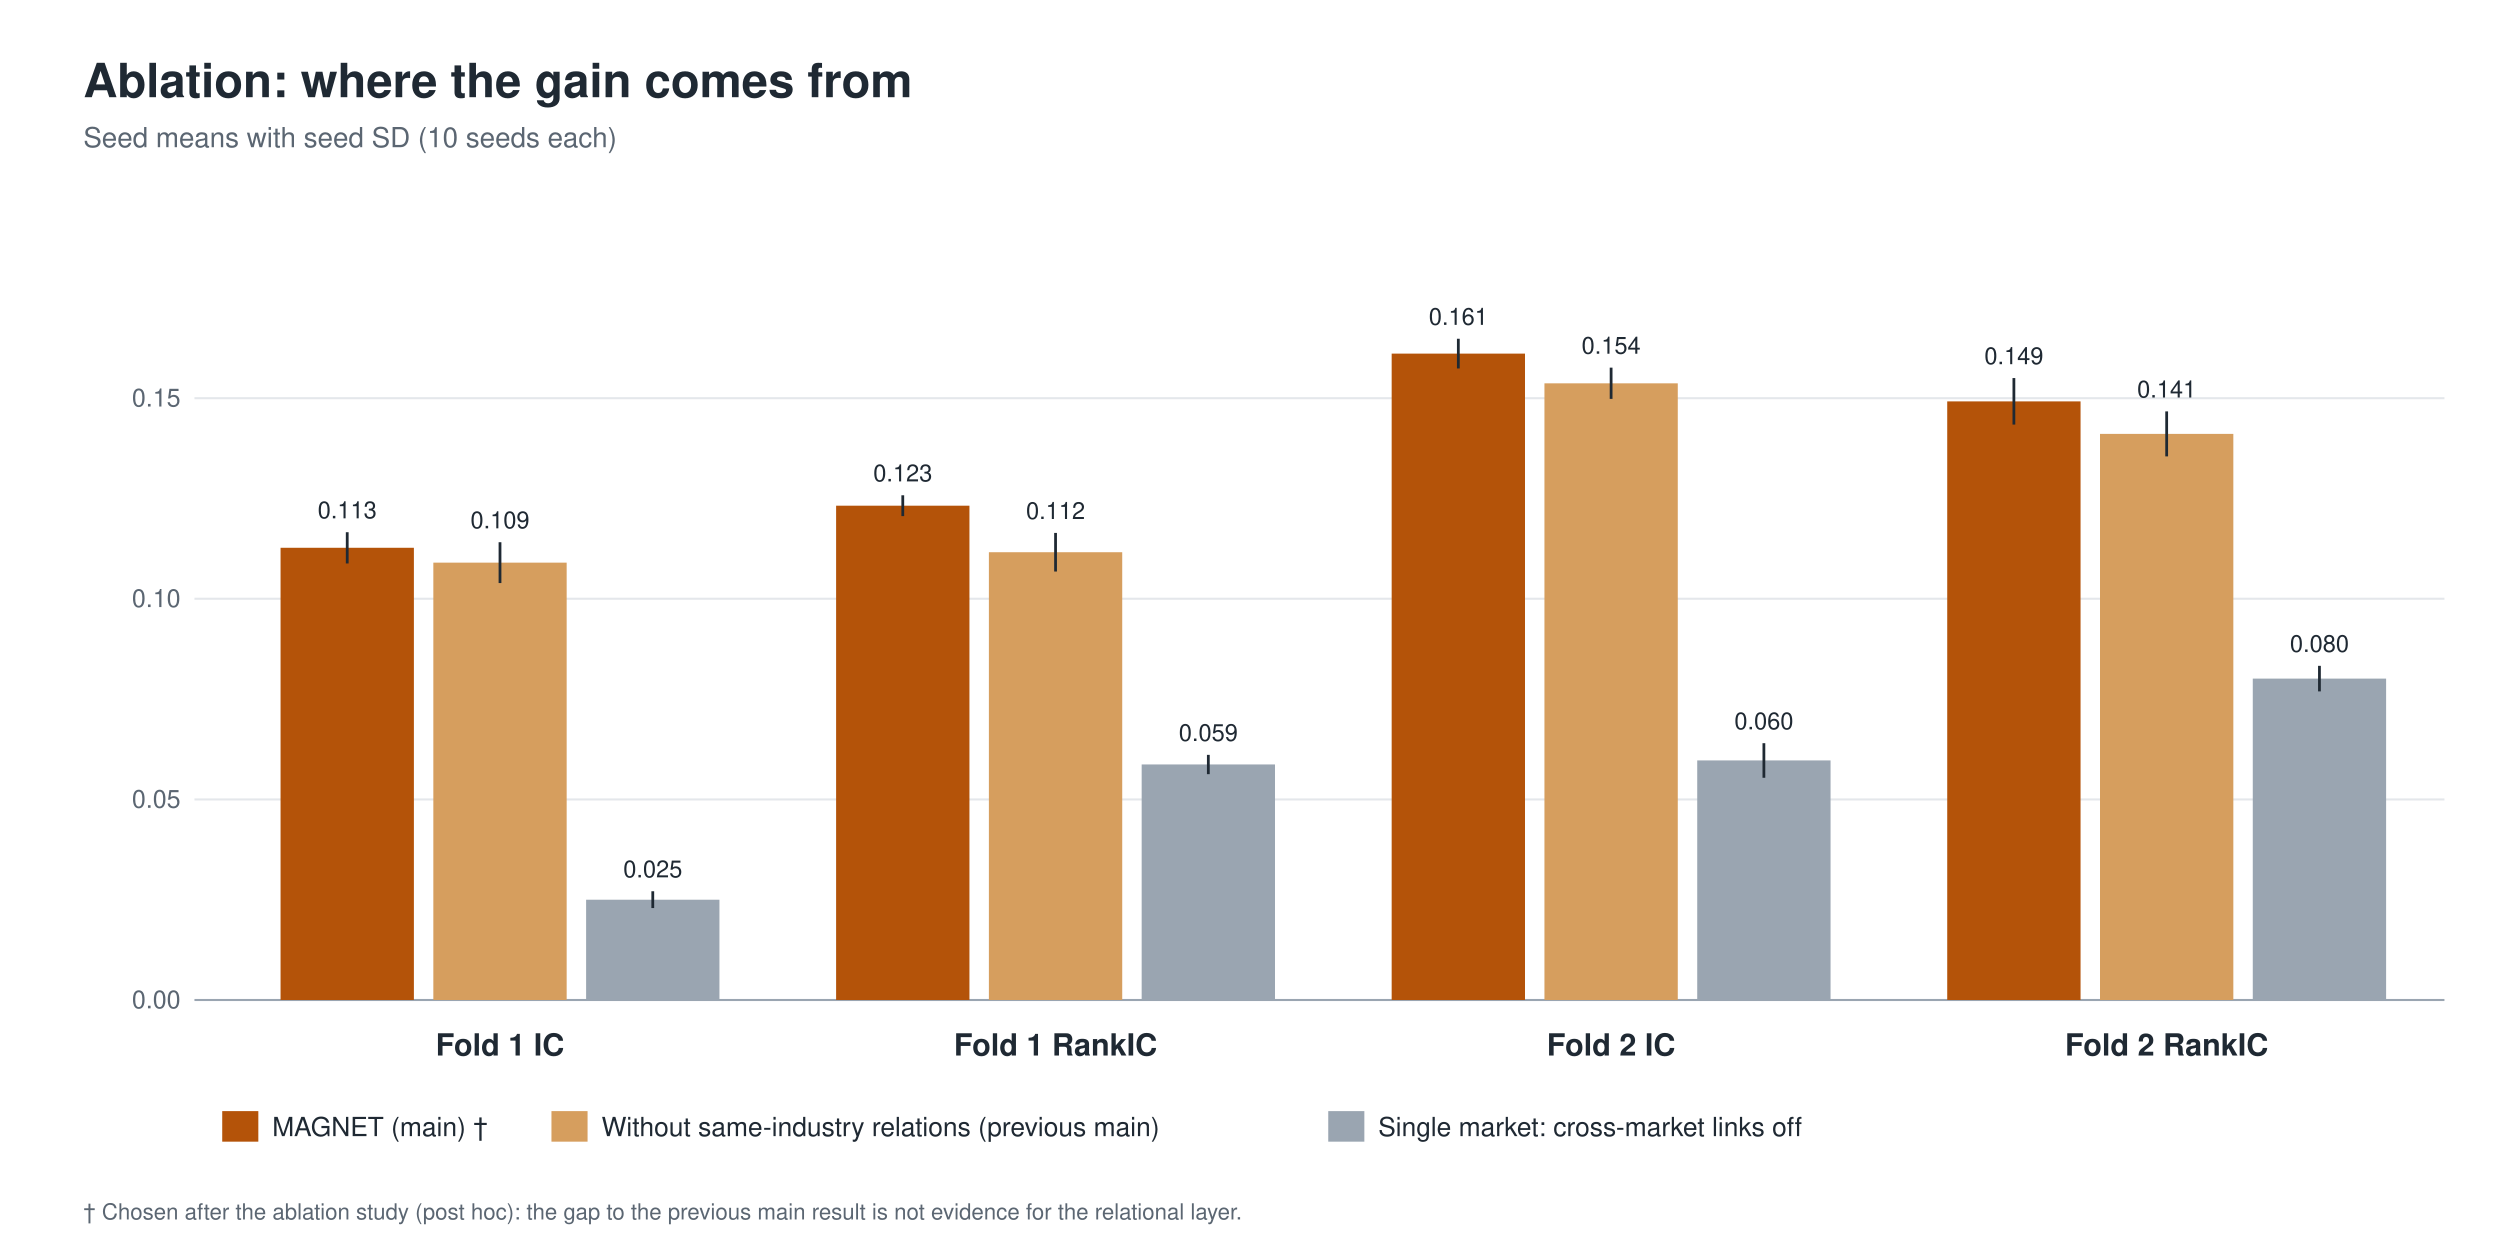
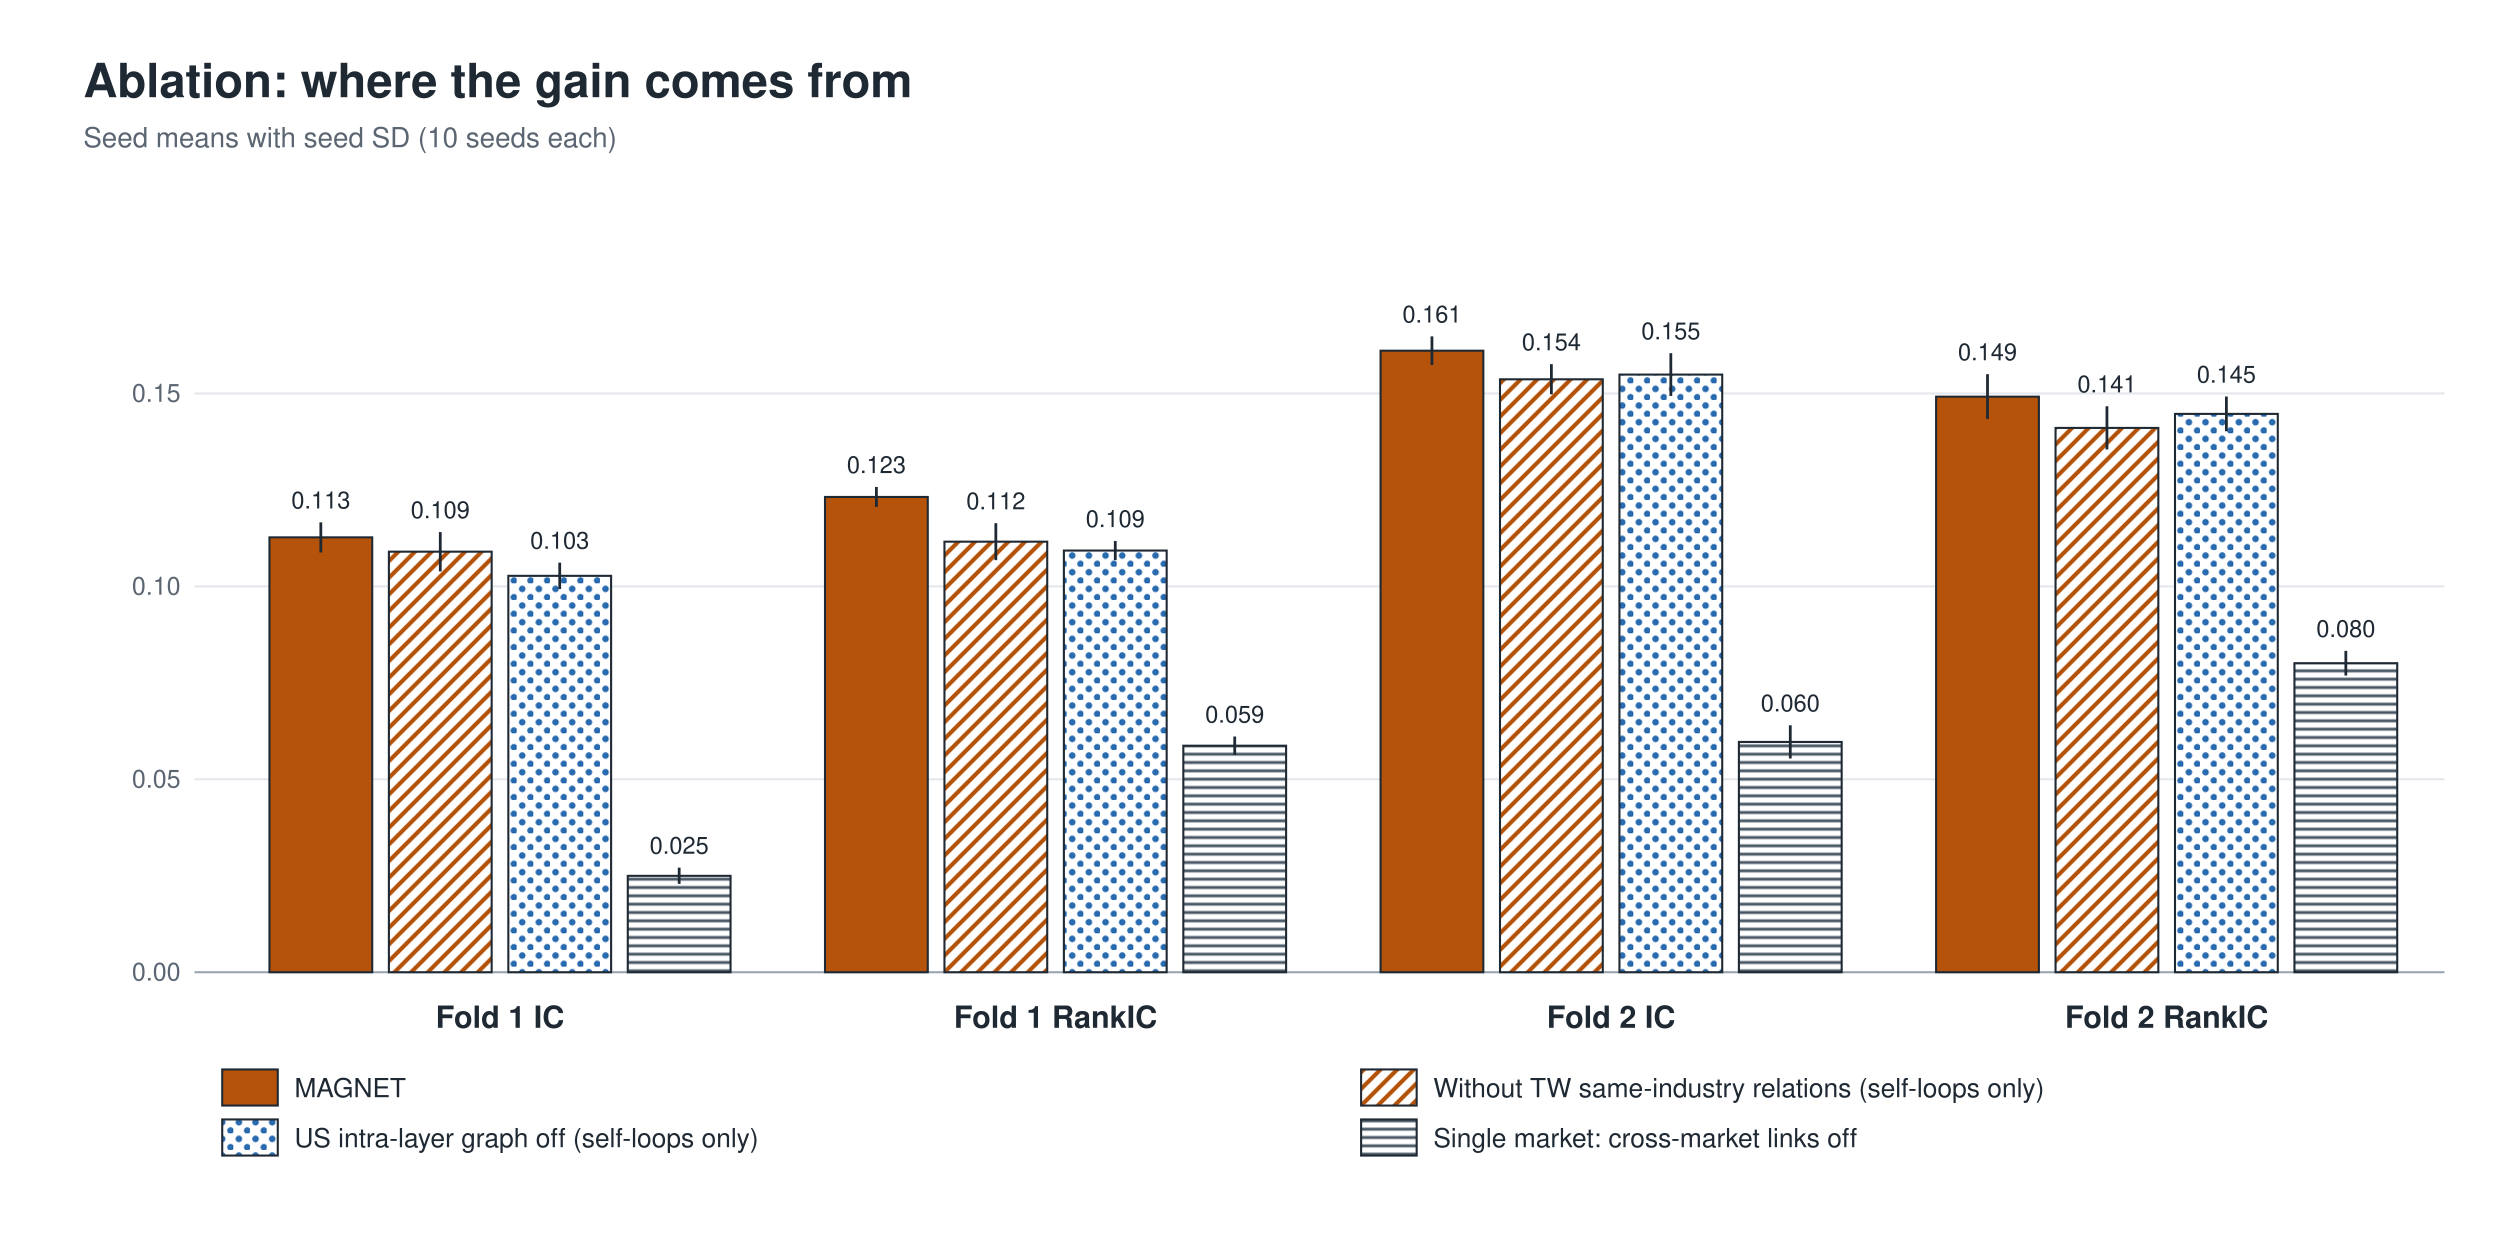
<svg xmlns="http://www.w3.org/2000/svg" viewBox="0 0 1800 900" width="1800" height="900" font-family="Helvetica Neue, Helvetica, Arial, sans-serif">
  <rect width="1800" height="900" fill="#ffffff" />
+   <defs>
+     <pattern id="pat1" width="12" height="12" patternUnits="userSpaceOnUse">
+       <rect width="12" height="12" fill="#ffffff" />
+       <path d="M0,12 L12,0 M-3,3 L3,-3 M9,15 L15,9" stroke="#b45309" stroke-width="3" />
+     </pattern>
+     <pattern id="pat2" width="12" height="12" patternUnits="userSpaceOnUse">
+       <rect width="12" height="12" fill="#ffffff" />
+       <circle cx="4" cy="4" r="2.4" fill="#2b6cb0" />
+       <circle cx="10" cy="10" r="2.4" fill="#2b6cb0" />
+     </pattern>
+     <pattern id="pat3" width="12" height="12" patternUnits="userSpaceOnUse">
+       <rect width="12" height="12" fill="#ffffff" />
+       <path d="M0,3 L12,3 M0,9 L12,9" stroke="#52606d" stroke-width="2.2" />
+     </pattern>
+   </defs>
  <text x="60.0" y="70.0" font-size="34" text-anchor="start" fill="#1f2933" font-weight="bold" font-style="normal">Ablation: where the gain comes from</text>
  <text x="60.0" y="106.0" font-size="20" text-anchor="start" fill="#5b6672" font-weight="normal" font-style="normal">Seed means with seed SD (10 seeds each)</text>
-   <line x1="140" y1="720.0" x2="1760" y2="720.0" stroke="#9aa5b1" stroke-width="1.5" />
-   <text x="130.0" y="726.0" font-size="18" text-anchor="end" fill="#5b6672" font-weight="normal" font-style="normal">0.00</text>
-   <line x1="140" y1="575.6" x2="1760" y2="575.6" stroke="#e4e7eb" stroke-width="1.5" />
-   <text x="130.0" y="581.6" font-size="18" text-anchor="end" fill="#5b6672" font-weight="normal" font-style="normal">0.05</text>
-   <line x1="140" y1="431.1" x2="1760" y2="431.1" stroke="#e4e7eb" stroke-width="1.5" />
-   <text x="130.0" y="437.1" font-size="18" text-anchor="end" fill="#5b6672" font-weight="normal" font-style="normal">0.10</text>
-   <line x1="140" y1="286.7" x2="1760" y2="286.7" stroke="#e4e7eb" stroke-width="1.5" />
-   <text x="130.0" y="292.7" font-size="18" text-anchor="end" fill="#5b6672" font-weight="normal" font-style="normal">0.15</text>
-   <text x="360.0" y="760.0" font-size="22" text-anchor="middle" fill="#1f2933" font-weight="bold" font-style="normal">Fold 1  IC</text>
-   <rect x="202.0" y="394.4" width="96" height="325.6" fill="#b45309" />
-   <line x1="250.0" y1="405.7" x2="250.0" y2="383.2" stroke="#1f2933" stroke-width="2" />
-   <text x="250.0" y="373.2" font-size="17" text-anchor="middle" fill="#1f2933" font-weight="normal" font-style="normal">0.113</text>
-   <rect x="312.0" y="405.1" width="96" height="314.9" fill="#d69e5e" />
-   <line x1="360.0" y1="419.8" x2="360.0" y2="390.4" stroke="#1f2933" stroke-width="2" />
-   <text x="360.0" y="380.4" font-size="17" text-anchor="middle" fill="#1f2933" font-weight="normal" font-style="normal">0.109</text>
-   <rect x="422.0" y="647.8" width="96" height="72.2" fill="#9aa5b1" />
-   <line x1="470.0" y1="653.8" x2="470.0" y2="641.7" stroke="#1f2933" stroke-width="2" />
-   <text x="470.0" y="631.7" font-size="17" text-anchor="middle" fill="#1f2933" font-weight="normal" font-style="normal">0.025</text>
-   <text x="760.0" y="760.0" font-size="22" text-anchor="middle" fill="#1f2933" font-weight="bold" font-style="normal">Fold 1  RankIC</text>
-   <rect x="602.0" y="364.1" width="96" height="355.9" fill="#b45309" />
-   <line x1="650.0" y1="371.6" x2="650.0" y2="356.6" stroke="#1f2933" stroke-width="2" />
-   <text x="650.0" y="346.6" font-size="17" text-anchor="middle" fill="#1f2933" font-weight="normal" font-style="normal">0.123</text>
-   <rect x="712.0" y="397.6" width="96" height="322.4" fill="#d69e5e" />
-   <line x1="760.0" y1="411.5" x2="760.0" y2="383.7" stroke="#1f2933" stroke-width="2" />
-   <text x="760.0" y="373.7" font-size="17" text-anchor="middle" fill="#1f2933" font-weight="normal" font-style="normal">0.112</text>
-   <rect x="822.0" y="550.4" width="96" height="169.6" fill="#9aa5b1" />
-   <line x1="870.0" y1="557.4" x2="870.0" y2="543.5" stroke="#1f2933" stroke-width="2" />
-   <text x="870.0" y="533.5" font-size="17" text-anchor="middle" fill="#1f2933" font-weight="normal" font-style="normal">0.059</text>
-   <text x="1160.0" y="760.0" font-size="22" text-anchor="middle" fill="#1f2933" font-weight="bold" font-style="normal">Fold 2  IC</text>
-   <rect x="1002.0" y="254.6" width="96" height="465.4" fill="#b45309" />
-   <line x1="1050.0" y1="265.3" x2="1050.0" y2="243.9" stroke="#1f2933" stroke-width="2" />
-   <text x="1050.0" y="233.9" font-size="17" text-anchor="middle" fill="#1f2933" font-weight="normal" font-style="normal">0.161</text>
-   <rect x="1112.0" y="276.0" width="96" height="444.0" fill="#d69e5e" />
-   <line x1="1160.0" y1="287.2" x2="1160.0" y2="264.7" stroke="#1f2933" stroke-width="2" />
-   <text x="1160.0" y="254.7" font-size="17" text-anchor="middle" fill="#1f2933" font-weight="normal" font-style="normal">0.154</text>
-   <rect x="1222.0" y="547.5" width="96" height="172.5" fill="#9aa5b1" />
-   <line x1="1270.0" y1="560.0" x2="1270.0" y2="535.1" stroke="#1f2933" stroke-width="2" />
-   <text x="1270.0" y="525.1" font-size="17" text-anchor="middle" fill="#1f2933" font-weight="normal" font-style="normal">0.060</text>
-   <text x="1560.0" y="760.0" font-size="22" text-anchor="middle" fill="#1f2933" font-weight="bold" font-style="normal">Fold 2  RankIC</text>
-   <rect x="1402.0" y="289.0" width="96" height="431.0" fill="#b45309" />
-   <line x1="1450.0" y1="305.7" x2="1450.0" y2="272.2" stroke="#1f2933" stroke-width="2" />
-   <text x="1450.0" y="262.2" font-size="17" text-anchor="middle" fill="#1f2933" font-weight="normal" font-style="normal">0.149</text>
-   <rect x="1512.0" y="312.4" width="96" height="407.6" fill="#d69e5e" />
-   <line x1="1560.0" y1="328.6" x2="1560.0" y2="296.2" stroke="#1f2933" stroke-width="2" />
-   <text x="1560.0" y="286.2" font-size="17" text-anchor="middle" fill="#1f2933" font-weight="normal" font-style="normal">0.141</text>
-   <rect x="1622.0" y="488.6" width="96" height="231.4" fill="#9aa5b1" />
-   <line x1="1670.0" y1="497.8" x2="1670.0" y2="479.4" stroke="#1f2933" stroke-width="2" />
-   <text x="1670.0" y="469.4" font-size="17" text-anchor="middle" fill="#1f2933" font-weight="normal" font-style="normal">0.080</text>
-   <rect x="160" y="800" width="26" height="22" fill="#b45309" />
-   <text x="196.0" y="818.0" font-size="19" text-anchor="start" fill="#1f2933" font-weight="normal" font-style="normal">MAGNET (main) †</text>
-   <rect x="397.05" y="800" width="26" height="22" fill="#d69e5e" />
-   <text x="433.1" y="818.0" font-size="19" text-anchor="start" fill="#1f2933" font-weight="normal" font-style="normal">Without same-industry relations (previous main)</text>
-   <rect x="956.34" y="800" width="26" height="22" fill="#9aa5b1" />
-   <text x="992.3" y="818.0" font-size="19" text-anchor="start" fill="#1f2933" font-weight="normal" font-style="normal">Single market: cross-market links off</text>
-   <text x="60.0" y="878.0" font-size="16" text-anchor="start" fill="#5b6672" font-weight="normal" font-style="normal">† Chosen after the ablation study (post hoc): the gap to the previous main result is not evidence for the relational layer.</text>
+   <line x1="140" y1="700.0" x2="1760" y2="700.0" stroke="#9aa5b1" stroke-width="1.5" />
+   <text x="130.0" y="706.0" font-size="18" text-anchor="end" fill="#5b6672" font-weight="normal" font-style="normal">0.00</text>
+   <line x1="140" y1="561.1" x2="1760" y2="561.1" stroke="#e4e7eb" stroke-width="1.5" />
+   <text x="130.0" y="567.1" font-size="18" text-anchor="end" fill="#5b6672" font-weight="normal" font-style="normal">0.05</text>
+   <line x1="140" y1="422.2" x2="1760" y2="422.2" stroke="#e4e7eb" stroke-width="1.5" />
+   <text x="130.0" y="428.2" font-size="18" text-anchor="end" fill="#5b6672" font-weight="normal" font-style="normal">0.10</text>
+   <line x1="140" y1="283.3" x2="1760" y2="283.3" stroke="#e4e7eb" stroke-width="1.5" />
+   <text x="130.0" y="289.3" font-size="18" text-anchor="end" fill="#5b6672" font-weight="normal" font-style="normal">0.15</text>
+   <text x="360.0" y="740.0" font-size="22" text-anchor="middle" fill="#1f2933" font-weight="bold" font-style="normal">Fold 1  IC</text>
+   <rect x="194.0" y="386.9" width="74" height="313.1" fill="#b45309" stroke="#1f2933" stroke-width="1.5" />
+   <line x1="231.0" y1="397.8" x2="231.0" y2="376.1" stroke="#1f2933" stroke-width="2" />
+   <text x="231.0" y="366.1" font-size="17" text-anchor="middle" fill="#1f2933" font-weight="normal" font-style="normal">0.113</text>
+   <rect x="280.0" y="397.2" width="74" height="302.8" fill="url(#pat1)" stroke="#1f2933" stroke-width="1.5" />
+   <line x1="317.0" y1="411.4" x2="317.0" y2="383.1" stroke="#1f2933" stroke-width="2" />
+   <text x="317.0" y="373.1" font-size="17" text-anchor="middle" fill="#1f2933" font-weight="normal" font-style="normal">0.109</text>
+   <rect x="366.0" y="414.6" width="74" height="285.4" fill="url(#pat2)" stroke="#1f2933" stroke-width="1.5" />
+   <line x1="403.0" y1="424.1" x2="403.0" y2="405.1" stroke="#1f2933" stroke-width="2" />
+   <text x="403.0" y="395.1" font-size="17" text-anchor="middle" fill="#1f2933" font-weight="normal" font-style="normal">0.103</text>
+   <rect x="452.0" y="630.6" width="74" height="69.4" fill="url(#pat3)" stroke="#1f2933" stroke-width="1.5" />
+   <line x1="489.0" y1="636.4" x2="489.0" y2="624.7" stroke="#1f2933" stroke-width="2" />
+   <text x="489.0" y="614.7" font-size="17" text-anchor="middle" fill="#1f2933" font-weight="normal" font-style="normal">0.025</text>
+   <text x="760.0" y="740.0" font-size="22" text-anchor="middle" fill="#1f2933" font-weight="bold" font-style="normal">Fold 1  RankIC</text>
+   <rect x="594.0" y="357.8" width="74" height="342.2" fill="#b45309" stroke="#1f2933" stroke-width="1.5" />
+   <line x1="631.0" y1="365.0" x2="631.0" y2="350.6" stroke="#1f2933" stroke-width="2" />
+   <text x="631.0" y="340.6" font-size="17" text-anchor="middle" fill="#1f2933" font-weight="normal" font-style="normal">0.123</text>
+   <rect x="680.0" y="390.0" width="74" height="310.0" fill="url(#pat1)" stroke="#1f2933" stroke-width="1.5" />
+   <line x1="717.0" y1="403.3" x2="717.0" y2="376.7" stroke="#1f2933" stroke-width="2" />
+   <text x="717.0" y="366.7" font-size="17" text-anchor="middle" fill="#1f2933" font-weight="normal" font-style="normal">0.112</text>
+   <rect x="766.0" y="396.4" width="74" height="303.6" fill="url(#pat2)" stroke="#1f2933" stroke-width="1.5" />
+   <line x1="803.0" y1="403.3" x2="803.0" y2="389.5" stroke="#1f2933" stroke-width="2" />
+   <text x="803.0" y="379.5" font-size="17" text-anchor="middle" fill="#1f2933" font-weight="normal" font-style="normal">0.109</text>
+   <rect x="852.0" y="536.9" width="74" height="163.1" fill="url(#pat3)" stroke="#1f2933" stroke-width="1.5" />
+   <line x1="889.0" y1="543.6" x2="889.0" y2="530.3" stroke="#1f2933" stroke-width="2" />
+   <text x="889.0" y="520.3" font-size="17" text-anchor="middle" fill="#1f2933" font-weight="normal" font-style="normal">0.059</text>
+   <text x="1160.0" y="740.0" font-size="22" text-anchor="middle" fill="#1f2933" font-weight="bold" font-style="normal">Fold 2  IC</text>
+   <rect x="994.0" y="252.5" width="74" height="447.5" fill="#b45309" stroke="#1f2933" stroke-width="1.5" />
+   <line x1="1031.0" y1="262.8" x2="1031.0" y2="242.2" stroke="#1f2933" stroke-width="2" />
+   <text x="1031.0" y="232.2" font-size="17" text-anchor="middle" fill="#1f2933" font-weight="normal" font-style="normal">0.161</text>
+   <rect x="1080.0" y="273.1" width="74" height="426.9" fill="url(#pat1)" stroke="#1f2933" stroke-width="1.5" />
+   <line x1="1117.0" y1="283.9" x2="1117.0" y2="262.2" stroke="#1f2933" stroke-width="2" />
+   <text x="1117.0" y="252.2" font-size="17" text-anchor="middle" fill="#1f2933" font-weight="normal" font-style="normal">0.154</text>
+   <rect x="1166.0" y="269.7" width="74" height="430.3" fill="url(#pat2)" stroke="#1f2933" stroke-width="1.5" />
+   <line x1="1203.0" y1="285.1" x2="1203.0" y2="254.3" stroke="#1f2933" stroke-width="2" />
+   <text x="1203.0" y="244.3" font-size="17" text-anchor="middle" fill="#1f2933" font-weight="normal" font-style="normal">0.155</text>
+   <rect x="1252.0" y="534.2" width="74" height="165.8" fill="url(#pat3)" stroke="#1f2933" stroke-width="1.5" />
+   <line x1="1289.0" y1="546.1" x2="1289.0" y2="522.2" stroke="#1f2933" stroke-width="2" />
+   <text x="1289.0" y="512.2" font-size="17" text-anchor="middle" fill="#1f2933" font-weight="normal" font-style="normal">0.060</text>
+   <text x="1560.0" y="740.0" font-size="22" text-anchor="middle" fill="#1f2933" font-weight="bold" font-style="normal">Fold 2  RankIC</text>
+   <rect x="1394.0" y="285.6" width="74" height="414.4" fill="#b45309" stroke="#1f2933" stroke-width="1.5" />
+   <line x1="1431.0" y1="301.7" x2="1431.0" y2="269.4" stroke="#1f2933" stroke-width="2" />
+   <text x="1431.0" y="259.4" font-size="17" text-anchor="middle" fill="#1f2933" font-weight="normal" font-style="normal">0.149</text>
+   <rect x="1480.0" y="308.1" width="74" height="391.9" fill="url(#pat1)" stroke="#1f2933" stroke-width="1.5" />
+   <line x1="1517.0" y1="323.6" x2="1517.0" y2="292.5" stroke="#1f2933" stroke-width="2" />
+   <text x="1517.0" y="282.5" font-size="17" text-anchor="middle" fill="#1f2933" font-weight="normal" font-style="normal">0.141</text>
+   <rect x="1566.0" y="298.0" width="74" height="402.0" fill="url(#pat2)" stroke="#1f2933" stroke-width="1.5" />
+   <line x1="1603.0" y1="310.5" x2="1603.0" y2="285.5" stroke="#1f2933" stroke-width="2" />
+   <text x="1603.0" y="275.5" font-size="17" text-anchor="middle" fill="#1f2933" font-weight="normal" font-style="normal">0.145</text>
+   <rect x="1652.0" y="477.5" width="74" height="222.5" fill="url(#pat3)" stroke="#1f2933" stroke-width="1.5" />
+   <line x1="1689.0" y1="486.4" x2="1689.0" y2="468.6" stroke="#1f2933" stroke-width="2" />
+   <text x="1689.0" y="458.6" font-size="17" text-anchor="middle" fill="#1f2933" font-weight="normal" font-style="normal">0.080</text>
+   <rect x="160" y="770" width="40" height="26" fill="#b45309" stroke="#1f2933" stroke-width="1.5" />
+   <text x="212.0" y="790.0" font-size="19" text-anchor="start" fill="#1f2933" font-weight="normal" font-style="normal">MAGNET</text>
+   <rect x="980" y="770" width="40" height="26" fill="url(#pat1)" stroke="#1f2933" stroke-width="1.5" />
+   <text x="1032.0" y="790.0" font-size="19" text-anchor="start" fill="#1f2933" font-weight="normal" font-style="normal">Without TW same-industry relations (self-loops only)</text>
+   <rect x="160" y="806" width="40" height="26" fill="url(#pat2)" stroke="#1f2933" stroke-width="1.5" />
+   <text x="212.0" y="826.0" font-size="19" text-anchor="start" fill="#1f2933" font-weight="normal" font-style="normal">US intra-layer graph off (self-loops only)</text>
+   <rect x="980" y="806" width="40" height="26" fill="url(#pat3)" stroke="#1f2933" stroke-width="1.5" />
+   <text x="1032.0" y="826.0" font-size="19" text-anchor="start" fill="#1f2933" font-weight="normal" font-style="normal">Single market: cross-market links off</text>
</svg>
